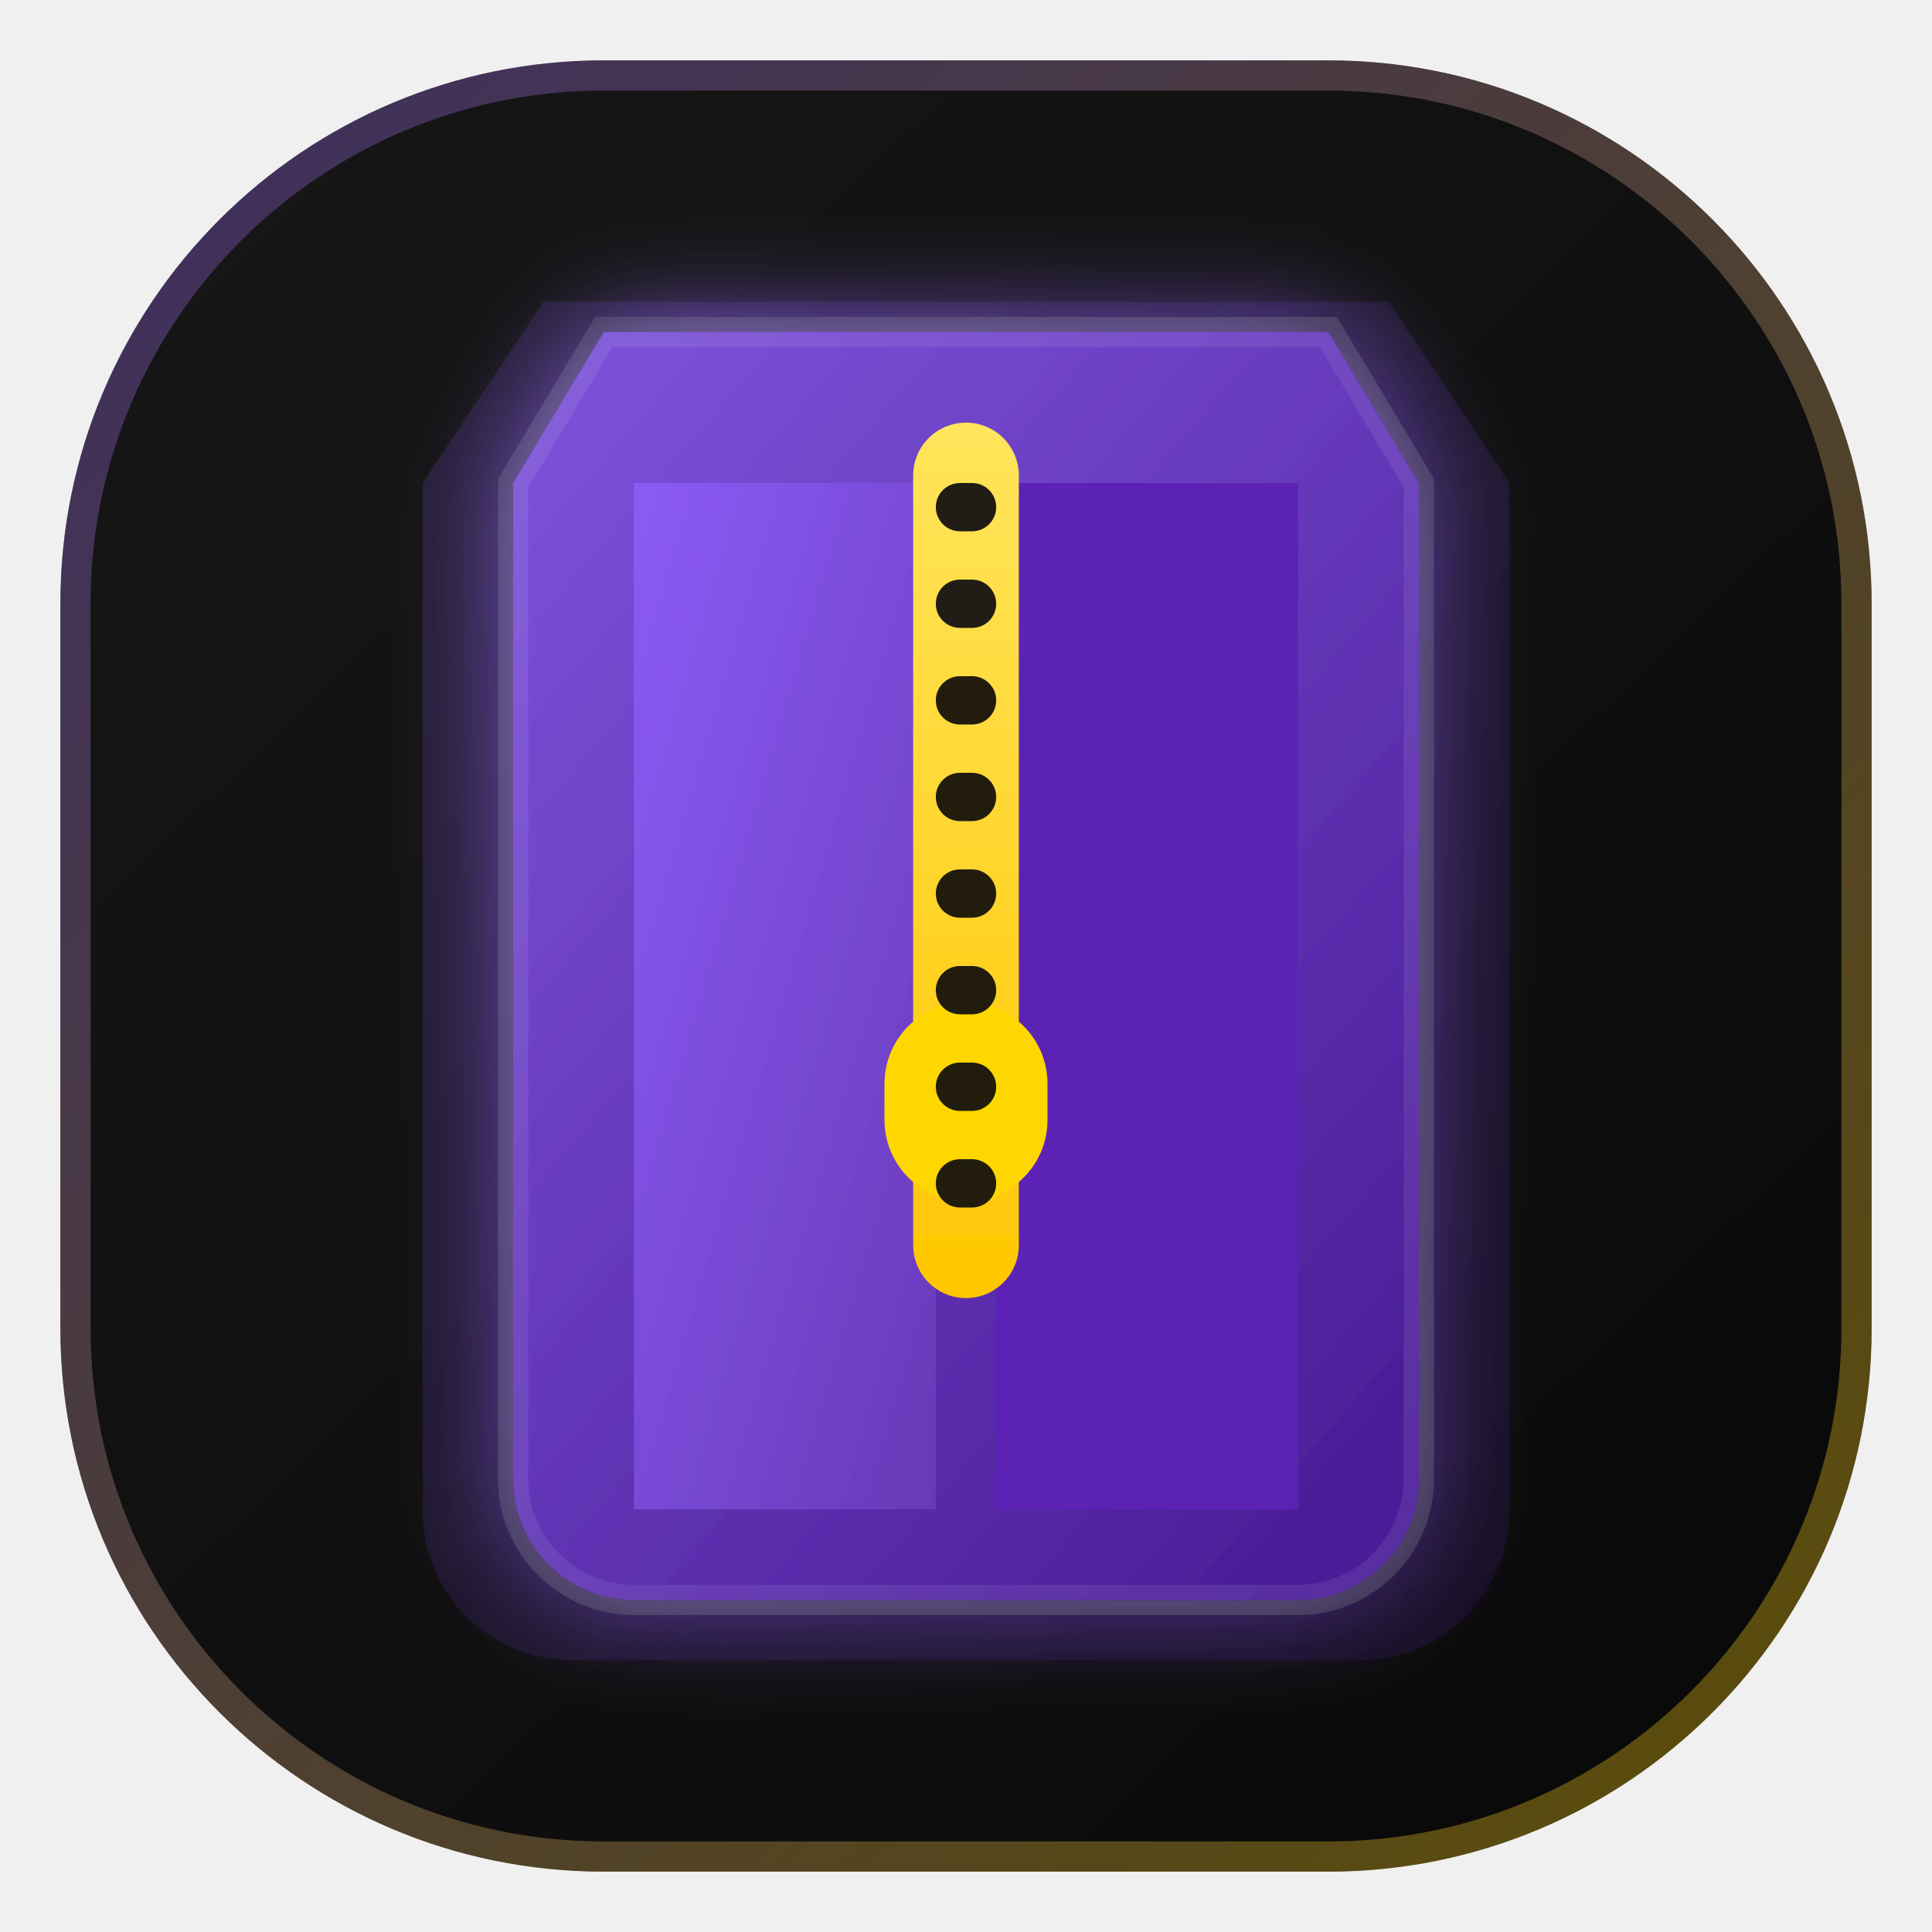
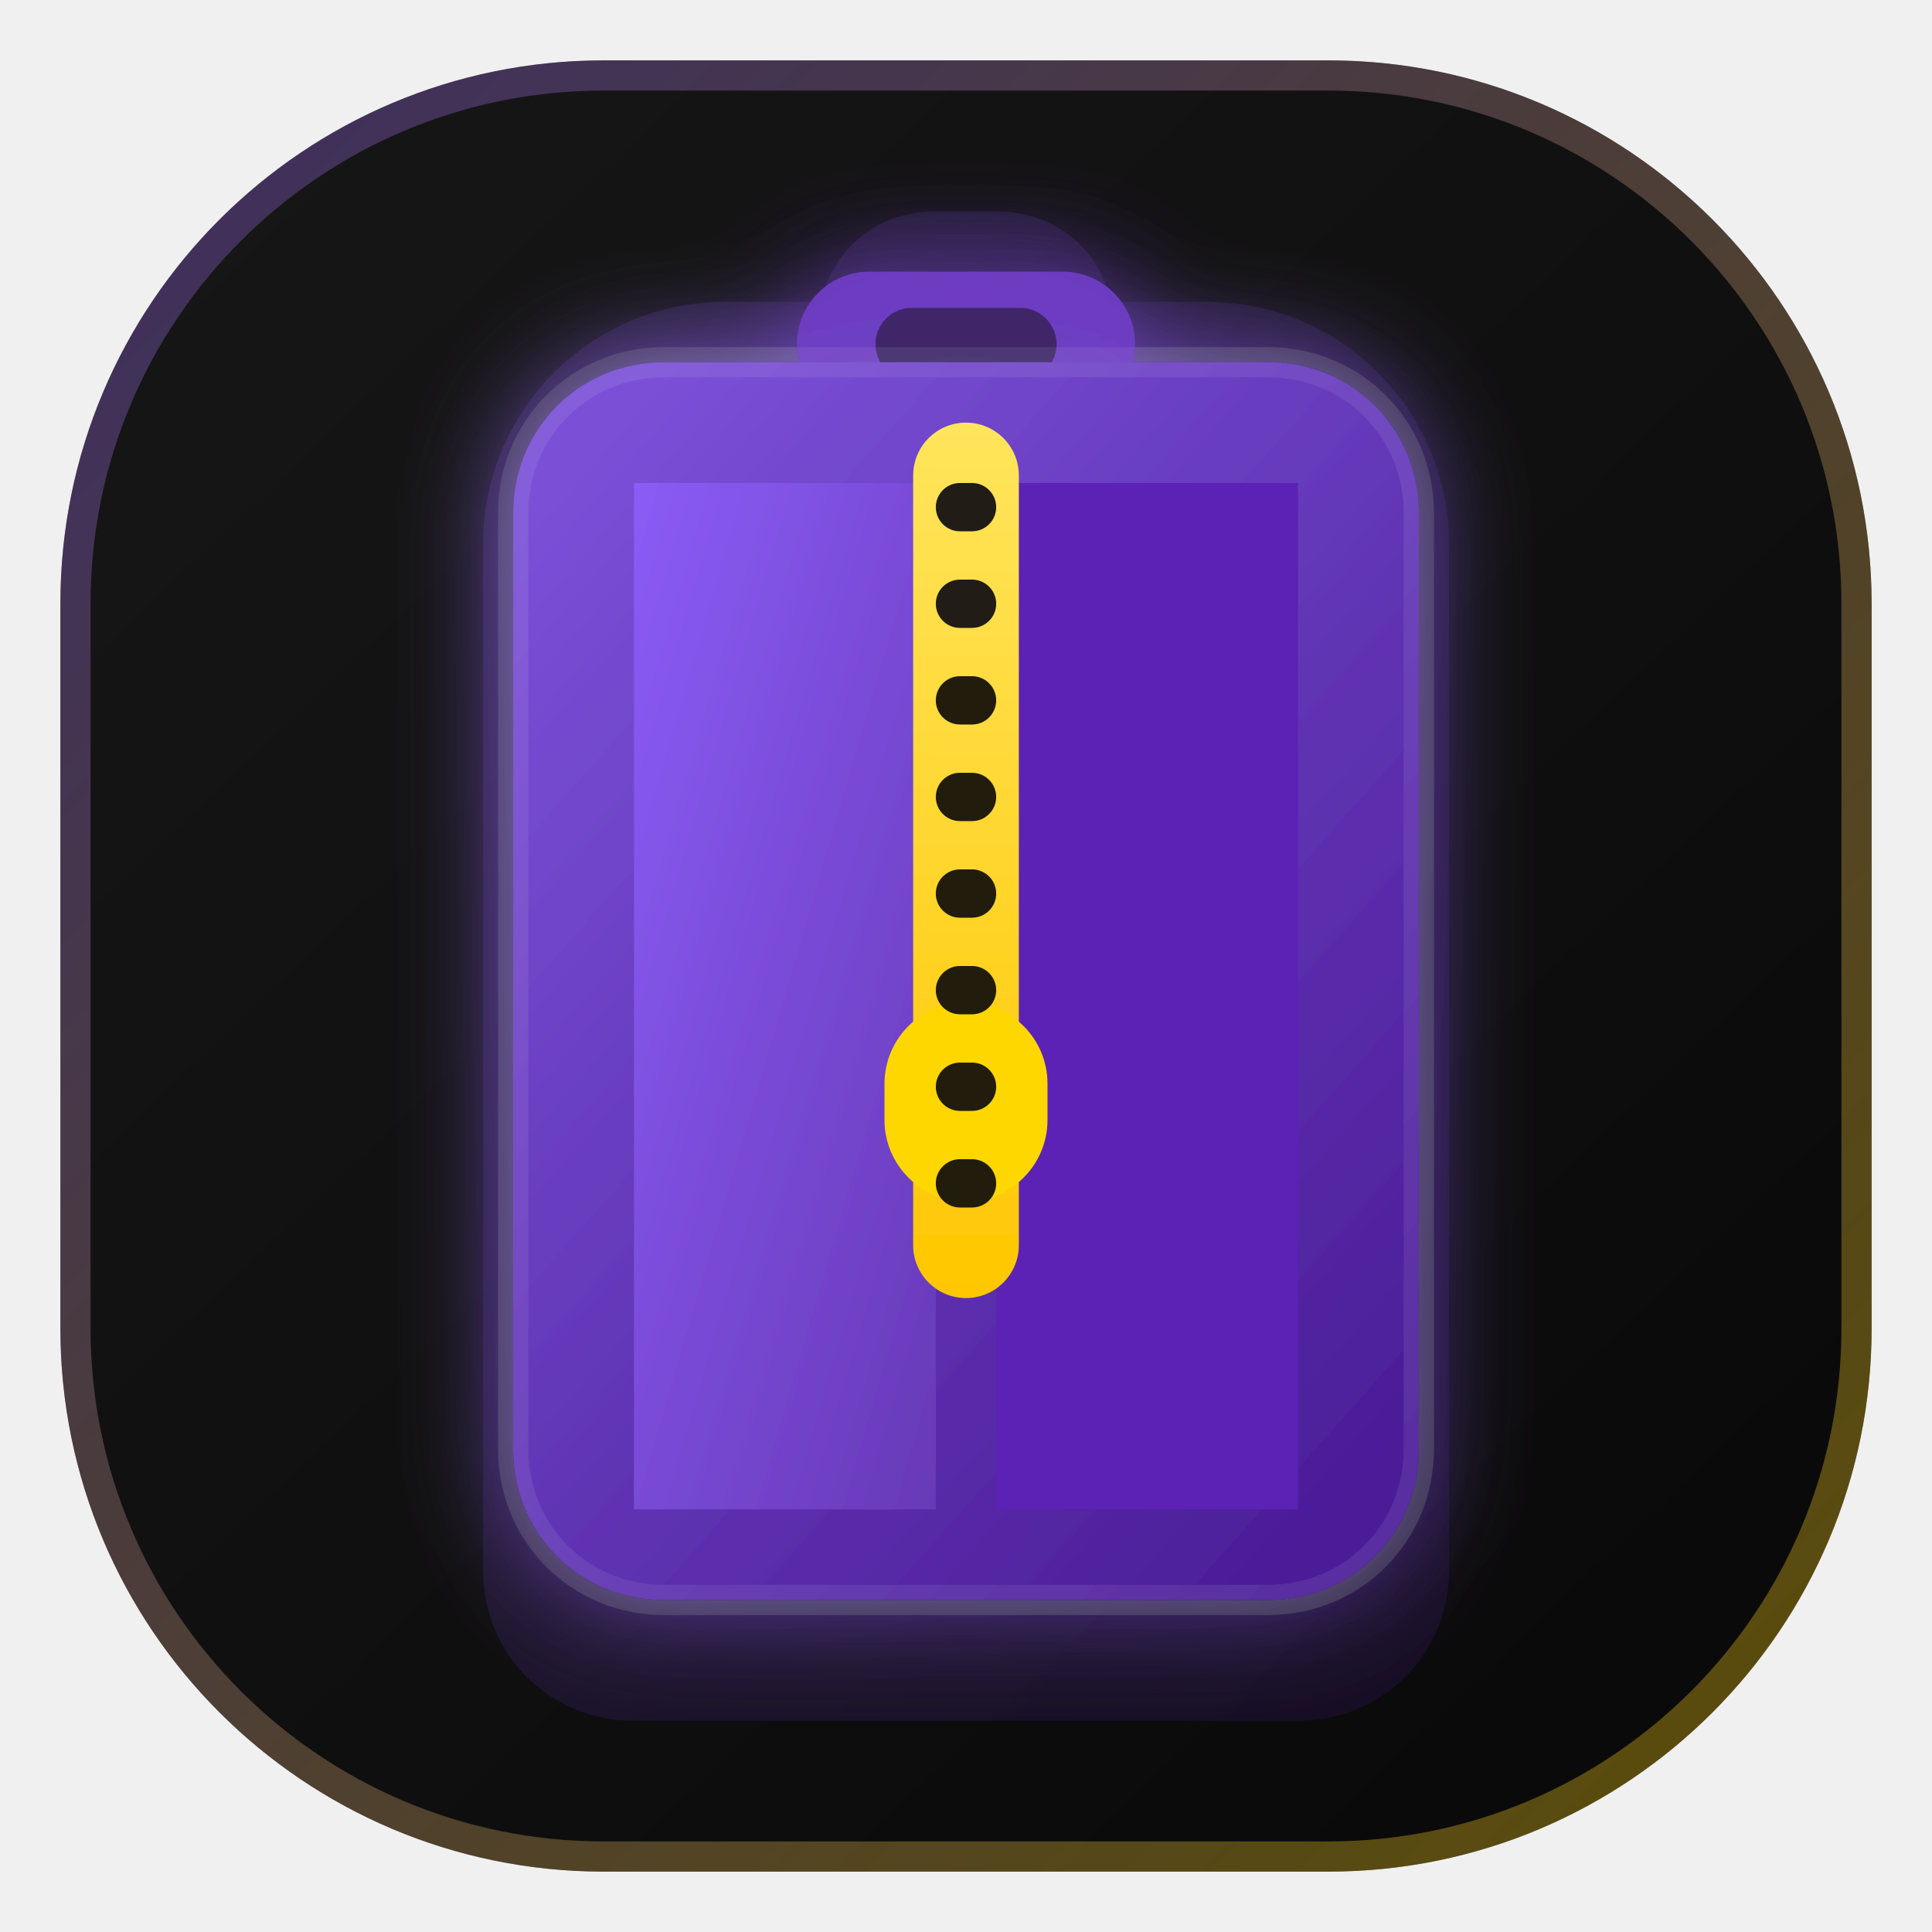
<svg xmlns="http://www.w3.org/2000/svg" viewBox="0 0 64 64">
  <defs>
    <linearGradient id="bg" x1="8%" y1="6%" x2="92%" y2="94%">
      <stop offset="0%" stop-color="#161616" />
      <stop offset="58%" stop-color="#0f0f0f" />
      <stop offset="100%" stop-color="#090909" />
    </linearGradient>
    <linearGradient id="frame" x1="0%" y1="0%" x2="100%" y2="100%">
      <stop offset="0%" stop-color="#8b5cf6" />
      <stop offset="100%" stop-color="#ffd700" />
    </linearGradient>
    <linearGradient id="shell" x1="12%" y1="4%" x2="88%" y2="96%">
      <stop offset="0%" stop-color="#7b50d7" />
      <stop offset="100%" stop-color="#4b1d98" />
    </linearGradient>
    <linearGradient id="panel" x1="0%" y1="0%" x2="100%" y2="100%">
      <stop offset="0%" stop-color="#8b5cf6" />
      <stop offset="100%" stop-color="#6739b7" />
    </linearGradient>
    <linearGradient id="zip" x1="50%" y1="0%" x2="50%" y2="100%">
      <stop offset="0%" stop-color="#ffe55c" />
      <stop offset="100%" stop-color="#ffc700" />
    </linearGradient>
    <filter id="glow" x="-40%" y="-40%" width="180%" height="180%">
      <feGaussianBlur stdDeviation="1.8" result="blur" />
      <feMerge>
        <feMergeNode in="blur" />
        <feMergeNode in="SourceGraphic" />
      </feMerge>
    </filter>
  </defs>
  <rect x="2" y="2" width="60" height="60" rx="18" fill="url(#bg)" />
  <rect x="2.5" y="2.5" width="59" height="59" rx="17.5" fill="none" stroke="url(#frame)" stroke-opacity="0.34" />
-   <path d="M18 10h28l4 6v34c0 2.8-2.2 5-5 5H19c-2.8 0-5-2.2-5-5V16z" fill="url(#shell)" opacity="0.18">
+   <path d="M24 10h3.2c0.4-1.8 1.9-3 3.8-3h2c1.9 0 3.4 1.2 3.8 3H40c4.4 0 8 3.6 8 8v34c0 2.8-2.2 5-5 5H21c-2.8 0-5-2.2-5-5V18c0-4.4 3.6-8 8-8z" fill="url(#shell)" opacity="0.18">
    <animate attributeName="opacity" values="0.12;0.2;0.2;0.12" keyTimes="0;0.42;0.58;1" dur="2.6s" calcMode="spline" keySplines="0.35 0 0.25 1;0 0 1 1;0.45 0 0.25 1" repeatCount="indefinite" />
  </path>
  <g filter="url(#glow)">
-     <path d="M20 11h24l3 5v33c0 2.2-1.8 4-4 4H21c-2.2 0-4-1.8-4-4V16z" fill="url(#shell)" stroke="#ffffff" stroke-opacity="0.08" />
+     <rect x="26.4" y="9" width="11.2" height="4.8" rx="2.4" fill="#6e3fc4" opacity="0.95" />
+     <rect x="29" y="10.2" width="6" height="2.4" rx="1.2" fill="#0d0d0d" opacity="0.5" />
+     <path d="M22 12h20c2.8 0 5 2.2 5 5v31c0 2.8-2.2 5-5 5H22c-2.8 0-5-2.2-5-5V17c0-2.8 2.2-5 5-5z" fill="url(#shell)" stroke="#ffffff" stroke-opacity="0.08" />
    <g>
      <g>
        <path d="M21 16H31V50H21Z" fill="url(#panel)" />
        <animateTransform attributeName="transform" type="rotate" values="0 29.4 49;-5 29.4 49;-5 29.4 49;0 29.4 49" keyTimes="0;0.42;0.58;1" dur="2.6s" calcMode="spline" keySplines="0.35 0 0.25 1;0 0 1 1;0.45 0 0.25 1" repeatCount="indefinite" />
      </g>
      <g>
        <path d="M33 16H43V50H33Z" fill="#5b21b6" />
        <animateTransform attributeName="transform" type="rotate" values="0 34.6 49;5 34.6 49;5 34.6 49;0 34.6 49" keyTimes="0;0.42;0.58;1" dur="2.6s" calcMode="spline" keySplines="0.35 0 0.25 1;0 0 1 1;0.45 0 0.25 1" repeatCount="indefinite" />
      </g>
    </g>
    <rect x="30.25" y="14" width="3.5" height="29" rx="1.75" fill="url(#zip)" />
    <g>
      <rect x="29.3" y="33.2" width="5.4" height="6.6" rx="2.7" fill="#ffd700" />
      <animateTransform attributeName="transform" type="translate" values="0 0;0 -13.5;0 -13.5;0 0" keyTimes="0;0.42;0.58;1" dur="2.6s" calcMode="spline" keySplines="0.35 0 0.25 1;0 0 1 1;0.45 0 0.25 1" repeatCount="indefinite" />
    </g>
    <g fill="#0d0d0d" opacity="0.92">
      <rect x="31" y="16" width="2" height="1.6" rx="0.8" />
      <rect x="31" y="19.2" width="2" height="1.6" rx="0.8" />
      <rect x="31" y="22.4" width="2" height="1.6" rx="0.8" />
      <rect x="31" y="25.6" width="2" height="1.6" rx="0.8" />
      <rect x="31" y="28.8" width="2" height="1.6" rx="0.8" />
      <rect x="31" y="32" width="2" height="1.6" rx="0.8" />
      <rect x="31" y="35.2" width="2" height="1.6" rx="0.8" />
      <rect x="31" y="38.4" width="2" height="1.6" rx="0.8" />
    </g>
  </g>
</svg>
